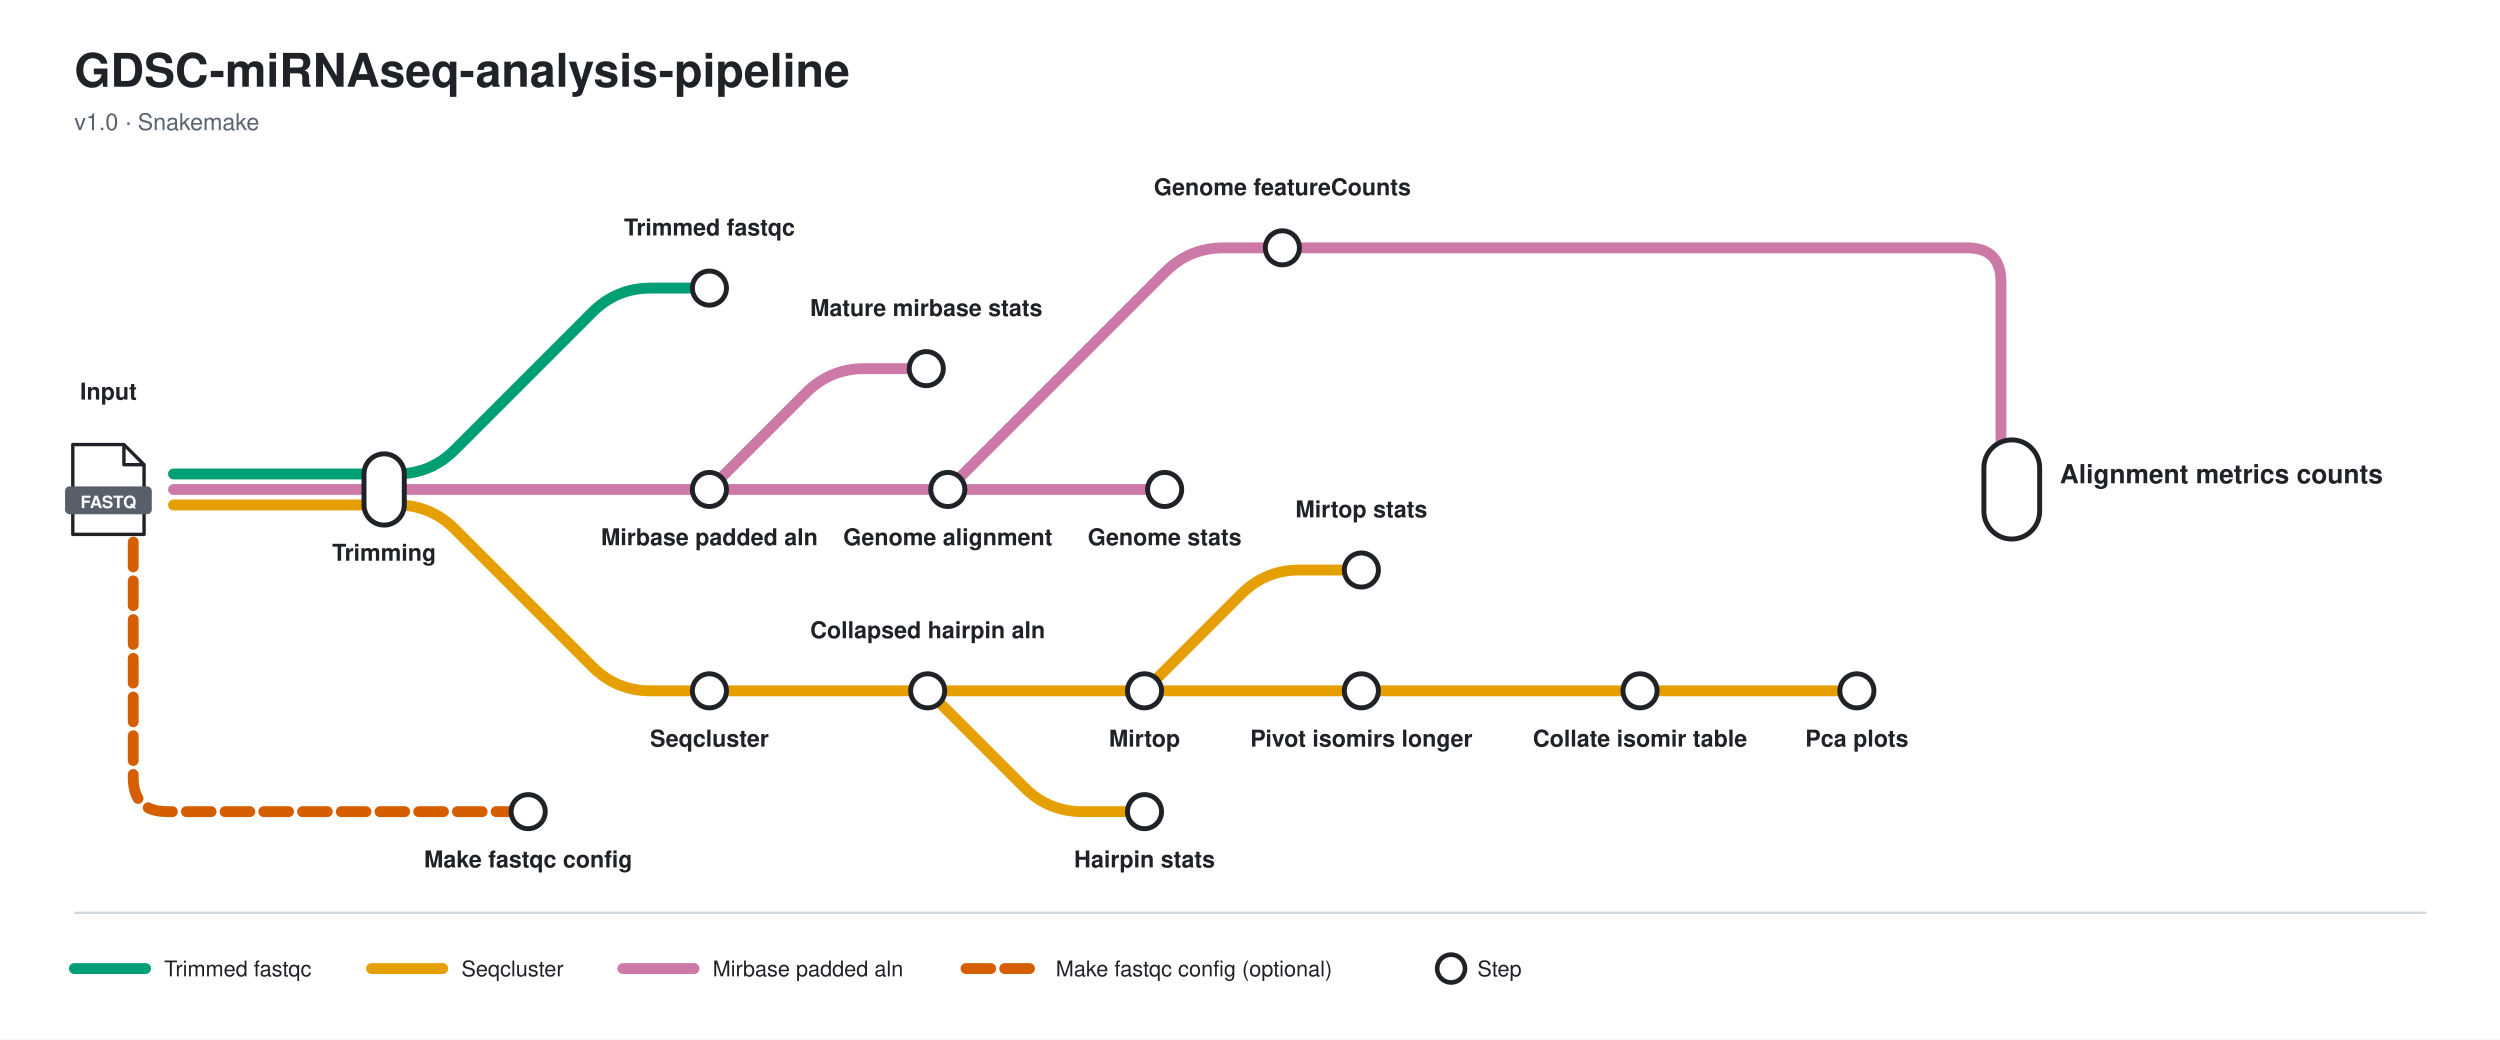
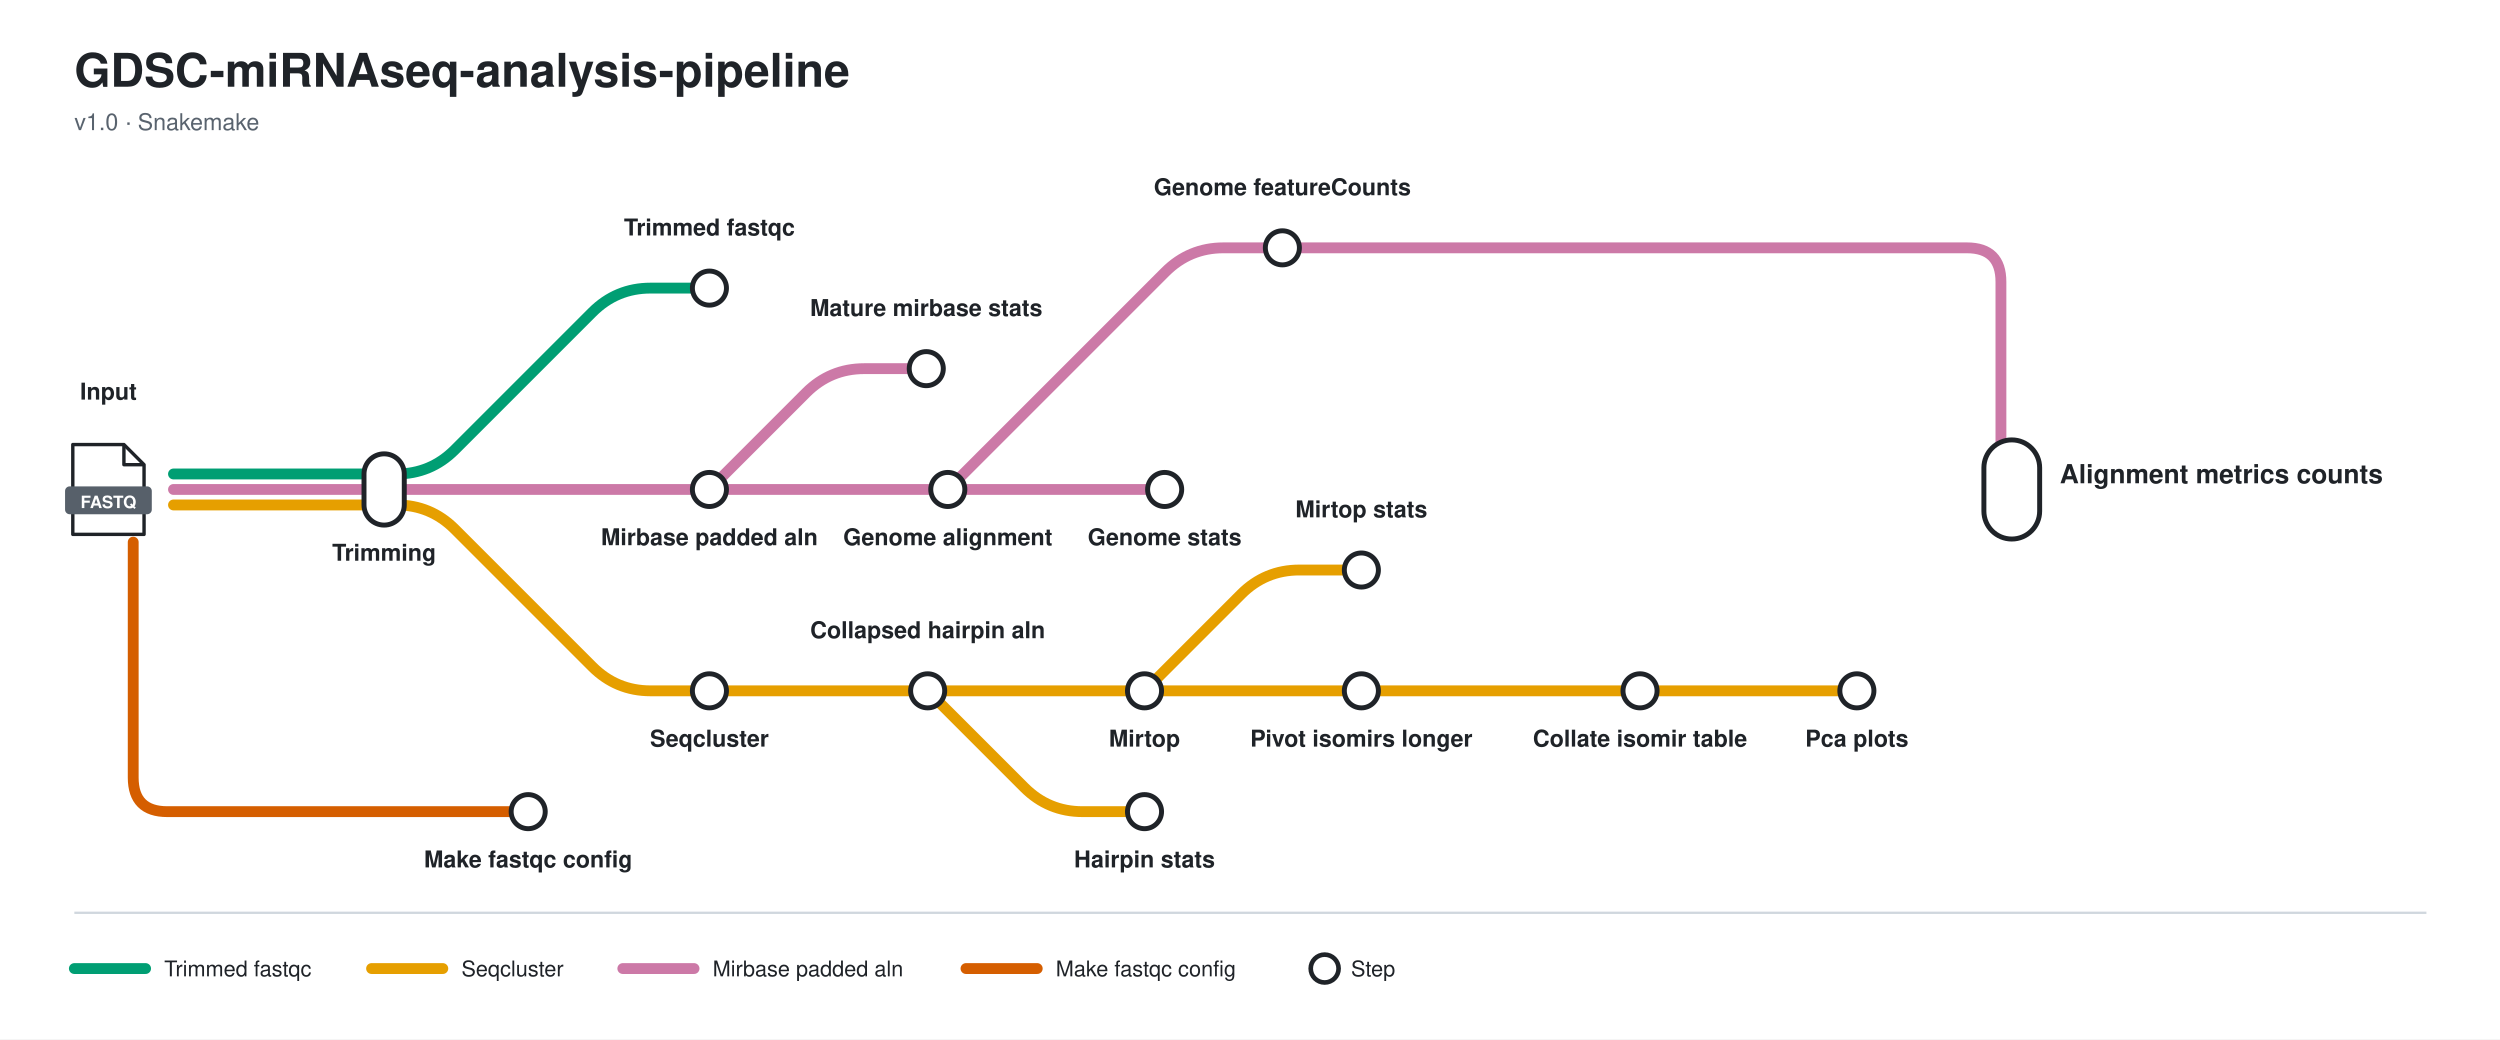
<svg xmlns="http://www.w3.org/2000/svg" viewBox="0 0 1614 671" width="1614" height="671">
  <rect width="1614" height="671" fill="#ffffff" />
  <text x="48.0" y="56.0" font-family="'Helvetica Neue', Helvetica, Arial, sans-serif" font-size="30" font-weight="700" fill="#1f2328" text-anchor="start">GDSC-miRNAseq-analysis-pipeline</text>
  <text x="48.0" y="84.0" font-family="'Helvetica Neue', Helvetica, Arial, sans-serif" font-size="15" font-weight="400" fill="#59636e" text-anchor="start">v1.0  ·  Snakemake</text>
-   <path d="M86.0,350.0 L86.0,502.0 Q86.0,524.0 108.0,524.0 L341.0,524.0" fill="none" stroke="#D55E00" stroke-width="7" stroke-linecap="round" stroke-linejoin="round" stroke-dasharray="16 9" />
+   <path d="M86.0,350.0 L86.0,502.0 Q86.0,524.0 108.0,524.0 L341.0,524.0" fill="none" stroke="#D55E00" stroke-width="7" stroke-linecap="round" stroke-linejoin="round" />
  <path d="M458.0,316.0 L520.4,253.6 Q536.0,238.0 558.0,238.0 L598.0,238.0" fill="none" stroke="#CC79A7" stroke-width="7" stroke-linecap="round" stroke-linejoin="round" />
  <path d="M598.9,446.0 L661.3,508.4 Q676.9,524.0 698.9,524.0 L738.9,524.0" fill="none" stroke="#E69F00" stroke-width="7" stroke-linecap="round" stroke-linejoin="round" />
  <path d="M611.9,316.0 L752.3,175.6 Q767.9,160.0 789.9,160.0 L1269.8,160.0 Q1291.8,160.0 1291.8,182.0 L1291.8,289.0" fill="none" stroke="#CC79A7" stroke-width="7" stroke-linecap="round" stroke-linejoin="round" />
  <path d="M738.9,446.0 L801.3,383.6 Q816.9,368.0 838.9,368.0 L878.9,368.0" fill="none" stroke="#E69F00" stroke-width="7" stroke-linecap="round" stroke-linejoin="round" />
  <path d="M112.0,326.0 L256.0,326.0 Q278.0,326.0 293.6,341.6 L382.4,430.4 Q398.0,446.0 420.0,446.0 L1198.8,446.0" fill="none" stroke="#E69F00" stroke-width="7" stroke-linecap="round" stroke-linejoin="round" />
  <path d="M112.0,316.0 L256.0,316.0 Q278.0,316.0 300.0,316.0 L751.9,316.0" fill="none" stroke="#CC79A7" stroke-width="7" stroke-linecap="round" stroke-linejoin="round" />
  <path d="M112.0,306.0 L256.0,306.0 Q278.0,306.0 293.6,290.4 L382.4,201.6 Q398.0,186.0 420.0,186.0 L458.0,186.0" fill="none" stroke="#009E73" stroke-width="7" stroke-linecap="round" stroke-linejoin="round" />
  <rect x="235.0" y="293.0" width="26" height="46.0" rx="13.0" fill="#ffffff" stroke="#1f2328" stroke-width="3.2" />
  <text x="248.0" y="362.0" font-family="'Helvetica Neue', Helvetica, Arial, sans-serif" font-size="15" font-weight="700" fill="#1f2328" text-anchor="middle">Trimming</text>
  <circle cx="458.0" cy="186.0" r="11" fill="#ffffff" stroke="#1f2328" stroke-width="3.2" />
  <text x="458.0" y="152.0" font-family="'Helvetica Neue', Helvetica, Arial, sans-serif" font-size="15" font-weight="700" fill="#1f2328" text-anchor="middle">Trimmed fastqc</text>
  <circle cx="458.0" cy="446.0" r="11" fill="#ffffff" stroke="#1f2328" stroke-width="3.2" />
  <text x="458.0" y="482.0" font-family="'Helvetica Neue', Helvetica, Arial, sans-serif" font-size="15" font-weight="700" fill="#1f2328" text-anchor="middle">Seqcluster</text>
  <circle cx="598.9" cy="446.0" r="11" fill="#ffffff" stroke="#1f2328" stroke-width="3.2" />
  <text x="598.9" y="412.0" font-family="'Helvetica Neue', Helvetica, Arial, sans-serif" font-size="15" font-weight="700" fill="#1f2328" text-anchor="middle">Collapsed hairpin aln</text>
  <circle cx="738.9" cy="446.0" r="11" fill="#ffffff" stroke="#1f2328" stroke-width="3.2" />
  <text x="738.9" y="482.0" font-family="'Helvetica Neue', Helvetica, Arial, sans-serif" font-size="15" font-weight="700" fill="#1f2328" text-anchor="middle">Mirtop</text>
  <circle cx="878.9" cy="446.0" r="11" fill="#ffffff" stroke="#1f2328" stroke-width="3.2" />
  <text x="878.9" y="482.0" font-family="'Helvetica Neue', Helvetica, Arial, sans-serif" font-size="15" font-weight="700" fill="#1f2328" text-anchor="middle">Pivot isomirs longer</text>
  <circle cx="1058.8" cy="446.0" r="11" fill="#ffffff" stroke="#1f2328" stroke-width="3.2" />
  <text x="1058.8" y="482.0" font-family="'Helvetica Neue', Helvetica, Arial, sans-serif" font-size="15" font-weight="700" fill="#1f2328" text-anchor="middle">Collate isomir table</text>
  <circle cx="1198.8" cy="446.0" r="11" fill="#ffffff" stroke="#1f2328" stroke-width="3.2" />
  <text x="1198.8" y="482.0" font-family="'Helvetica Neue', Helvetica, Arial, sans-serif" font-size="15" font-weight="700" fill="#1f2328" text-anchor="middle">Pca plots</text>
  <circle cx="458.0" cy="316.0" r="11" fill="#ffffff" stroke="#1f2328" stroke-width="3.2" />
  <text x="458.0" y="352.0" font-family="'Helvetica Neue', Helvetica, Arial, sans-serif" font-size="15" font-weight="700" fill="#1f2328" text-anchor="middle">Mirbase padded aln</text>
  <circle cx="611.9" cy="316.0" r="11" fill="#ffffff" stroke="#1f2328" stroke-width="3.2" />
  <text x="611.9" y="352.0" font-family="'Helvetica Neue', Helvetica, Arial, sans-serif" font-size="15" font-weight="700" fill="#1f2328" text-anchor="middle">Genome alignment</text>
  <circle cx="751.9" cy="316.0" r="11" fill="#ffffff" stroke="#1f2328" stroke-width="3.2" />
  <text x="751.9" y="352.0" font-family="'Helvetica Neue', Helvetica, Arial, sans-serif" font-size="15" font-weight="700" fill="#1f2328" text-anchor="middle">Genome stats</text>
  <circle cx="341.0" cy="524.0" r="11" fill="#ffffff" stroke="#1f2328" stroke-width="3.2" />
  <text x="341.0" y="560.0" font-family="'Helvetica Neue', Helvetica, Arial, sans-serif" font-size="15" font-weight="700" fill="#1f2328" text-anchor="middle">Make fastqc config</text>
  <circle cx="598.0" cy="238.0" r="11" fill="#ffffff" stroke="#1f2328" stroke-width="3.2" />
  <text x="598.0" y="204.0" font-family="'Helvetica Neue', Helvetica, Arial, sans-serif" font-size="15" font-weight="700" fill="#1f2328" text-anchor="middle">Mature mirbase stats</text>
  <circle cx="738.9" cy="524.0" r="11" fill="#ffffff" stroke="#1f2328" stroke-width="3.2" />
  <text x="738.9" y="560.0" font-family="'Helvetica Neue', Helvetica, Arial, sans-serif" font-size="15" font-weight="700" fill="#1f2328" text-anchor="middle">Hairpin stats</text>
  <circle cx="827.9" cy="160.0" r="11" fill="#ffffff" stroke="#1f2328" stroke-width="3.2" />
  <text x="827.9" y="126.0" font-family="'Helvetica Neue', Helvetica, Arial, sans-serif" font-size="15" font-weight="700" fill="#1f2328" text-anchor="middle">Genome featureCounts</text>
  <circle cx="878.9" cy="368.0" r="11" fill="#ffffff" stroke="#1f2328" stroke-width="3.2" />
  <text x="878.9" y="334.0" font-family="'Helvetica Neue', Helvetica, Arial, sans-serif" font-size="15" font-weight="700" fill="#1f2328" text-anchor="middle">Mirtop stats</text>
  <rect x="1280.8" y="284.0" width="36" height="64.0" rx="18.0" fill="#ffffff" stroke="#1f2328" stroke-width="3.2" />
  <text x="1329.8" y="312.0" font-family="'Helvetica Neue', Helvetica, Arial, sans-serif" font-size="17" font-weight="700" fill="#1f2328" text-anchor="start">Alignment metrics counts</text>
  <path d="M47.0,287.0 H80.0 L93.0,300.0 V345.0 H47.0 Z" fill="#ffffff" stroke="#1f2328" stroke-width="2.2" stroke-linejoin="round" />
  <path d="M80.0,287.0 V300.0 H93.0" fill="none" stroke="#1f2328" stroke-width="2.2" stroke-linejoin="round" />
  <rect x="42.0" y="314.0" width="56.0" height="18" rx="3" fill="#57606a" />
  <text x="70.0" y="328.0" font-family="'Helvetica Neue', Helvetica, Arial, sans-serif" font-size="11" font-weight="700" fill="#ffffff" text-anchor="middle">FASTQ</text>
  <text x="70.0" y="258.0" font-family="'Helvetica Neue', Helvetica, Arial, sans-serif" font-size="15" font-weight="700" fill="#1f2328" text-anchor="middle">Input</text>
  <line x1="48" y1="589.3" x2="1566.5" y2="589.3" stroke="#d0d7de" stroke-width="1.5" />
  <line x1="48" y1="625.3" x2="94" y2="625.3" stroke="#009E73" stroke-width="7" stroke-linecap="round" />
  <text x="106.0" y="630.3" font-family="'Helvetica Neue', Helvetica, Arial, sans-serif" font-size="14" font-weight="400" fill="#1f2328" text-anchor="start">Trimmed fastqc</text>
  <line x1="239.88" y1="625.3" x2="285.88" y2="625.3" stroke="#E69F00" stroke-width="7" stroke-linecap="round" />
  <text x="297.9" y="630.3" font-family="'Helvetica Neue', Helvetica, Arial, sans-serif" font-size="14" font-weight="400" fill="#1f2328" text-anchor="start">Seqcluster</text>
  <line x1="402.08" y1="625.3" x2="448.08" y2="625.3" stroke="#CC79A7" stroke-width="7" stroke-linecap="round" />
  <text x="460.1" y="630.3" font-family="'Helvetica Neue', Helvetica, Arial, sans-serif" font-size="14" font-weight="400" fill="#1f2328" text-anchor="start">Mirbase padded aln</text>
-   <line x1="623.64" y1="625.3" x2="669.64" y2="625.3" stroke="#D55E00" stroke-width="7" stroke-linecap="round" stroke-dasharray="16 9" />
-   <text x="681.6" y="630.3" font-family="'Helvetica Neue', Helvetica, Arial, sans-serif" font-size="14" font-weight="400" fill="#1f2328" text-anchor="start">Make fastqc config (optional)</text>
-   <circle cx="936.82" cy="625.3" r="9" fill="#ffffff" stroke="#1f2328" stroke-width="3" />
-   <text x="953.8" y="630.3" font-family="'Helvetica Neue', Helvetica, Arial, sans-serif" font-size="14" font-weight="400" fill="#1f2328" text-anchor="start">Step</text>
+   <line x1="623.64" y1="625.3" x2="669.64" y2="625.3" stroke="#D55E00" stroke-width="7" stroke-linecap="round" />
+   <text x="681.6" y="630.3" font-family="'Helvetica Neue', Helvetica, Arial, sans-serif" font-size="14" font-weight="400" fill="#1f2328" text-anchor="start">Make fastqc config</text>
+   <circle cx="855.2" cy="625.3" r="9" fill="#ffffff" stroke="#1f2328" stroke-width="3" />
+   <text x="872.2" y="630.3" font-family="'Helvetica Neue', Helvetica, Arial, sans-serif" font-size="14" font-weight="400" fill="#1f2328" text-anchor="start">Step</text>
</svg>
